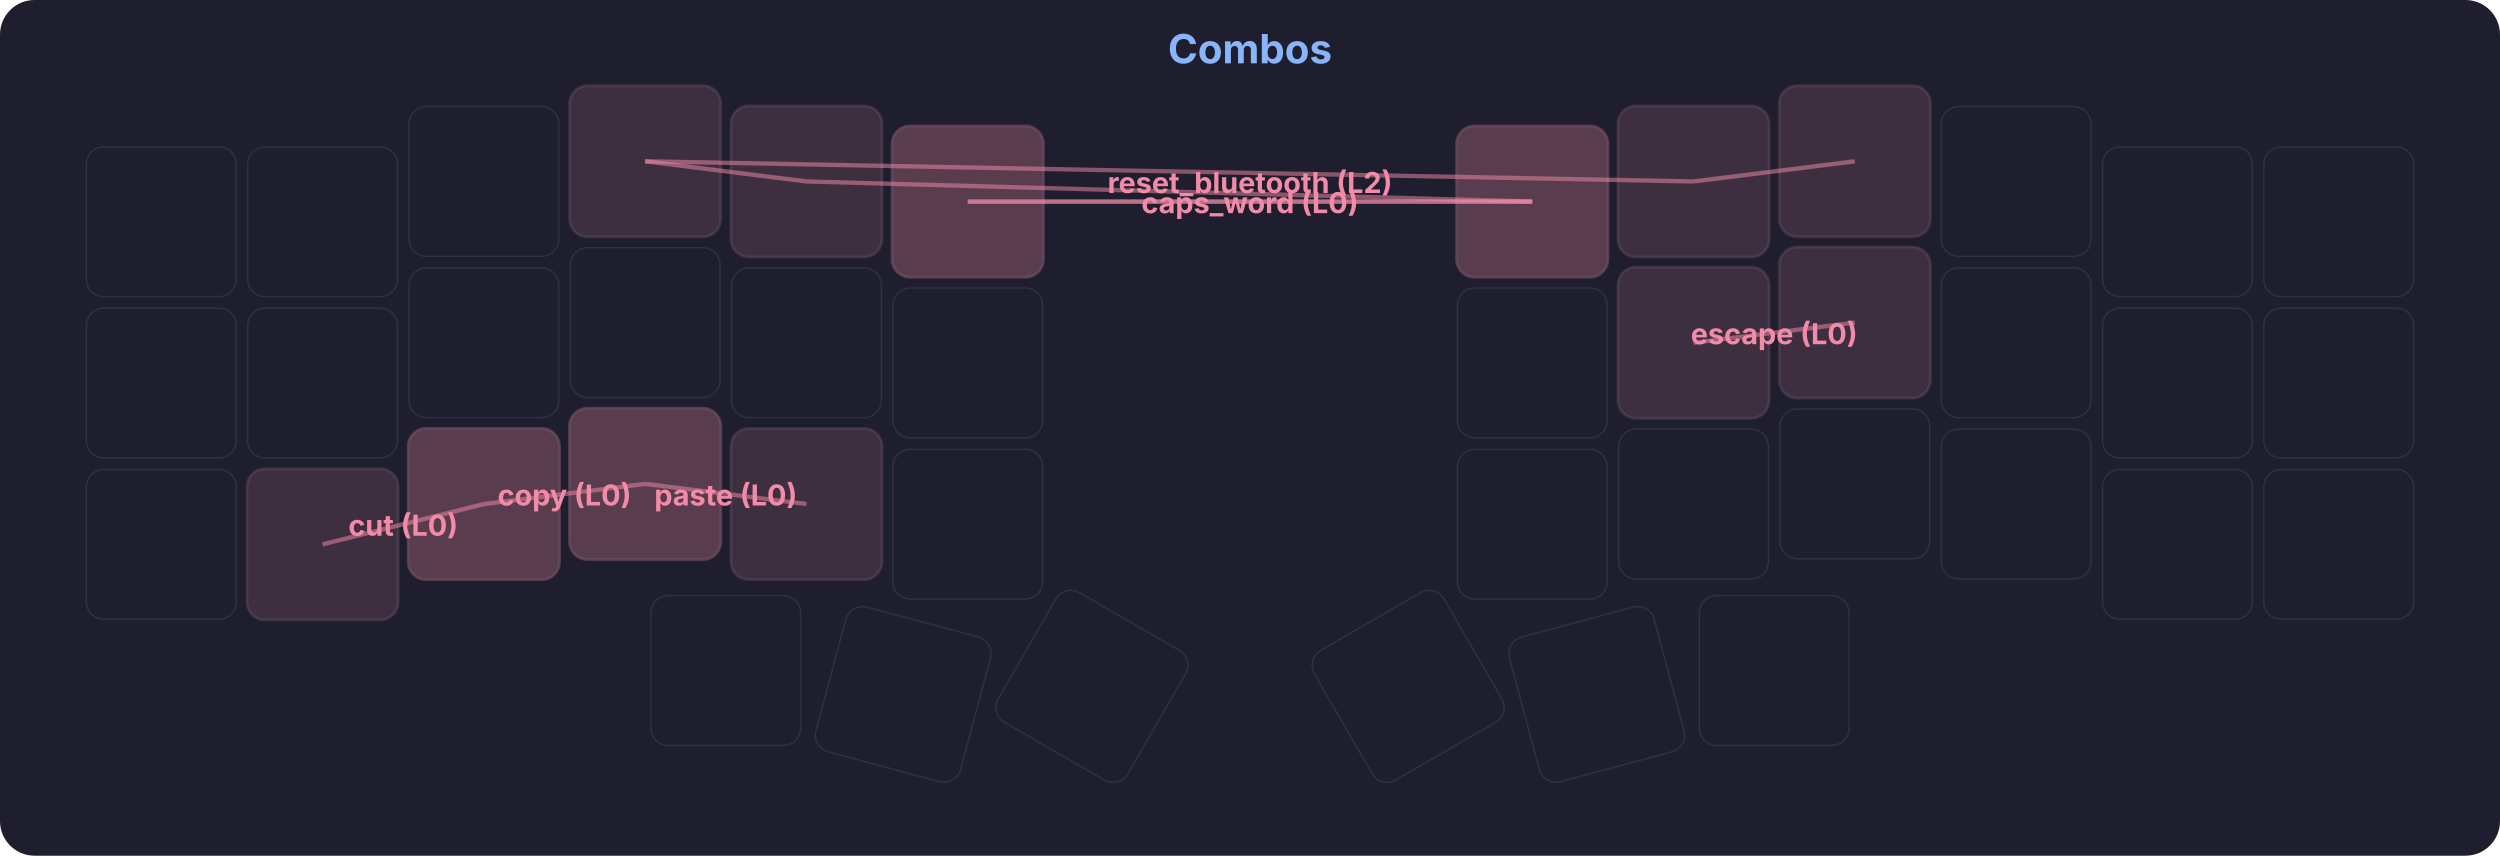
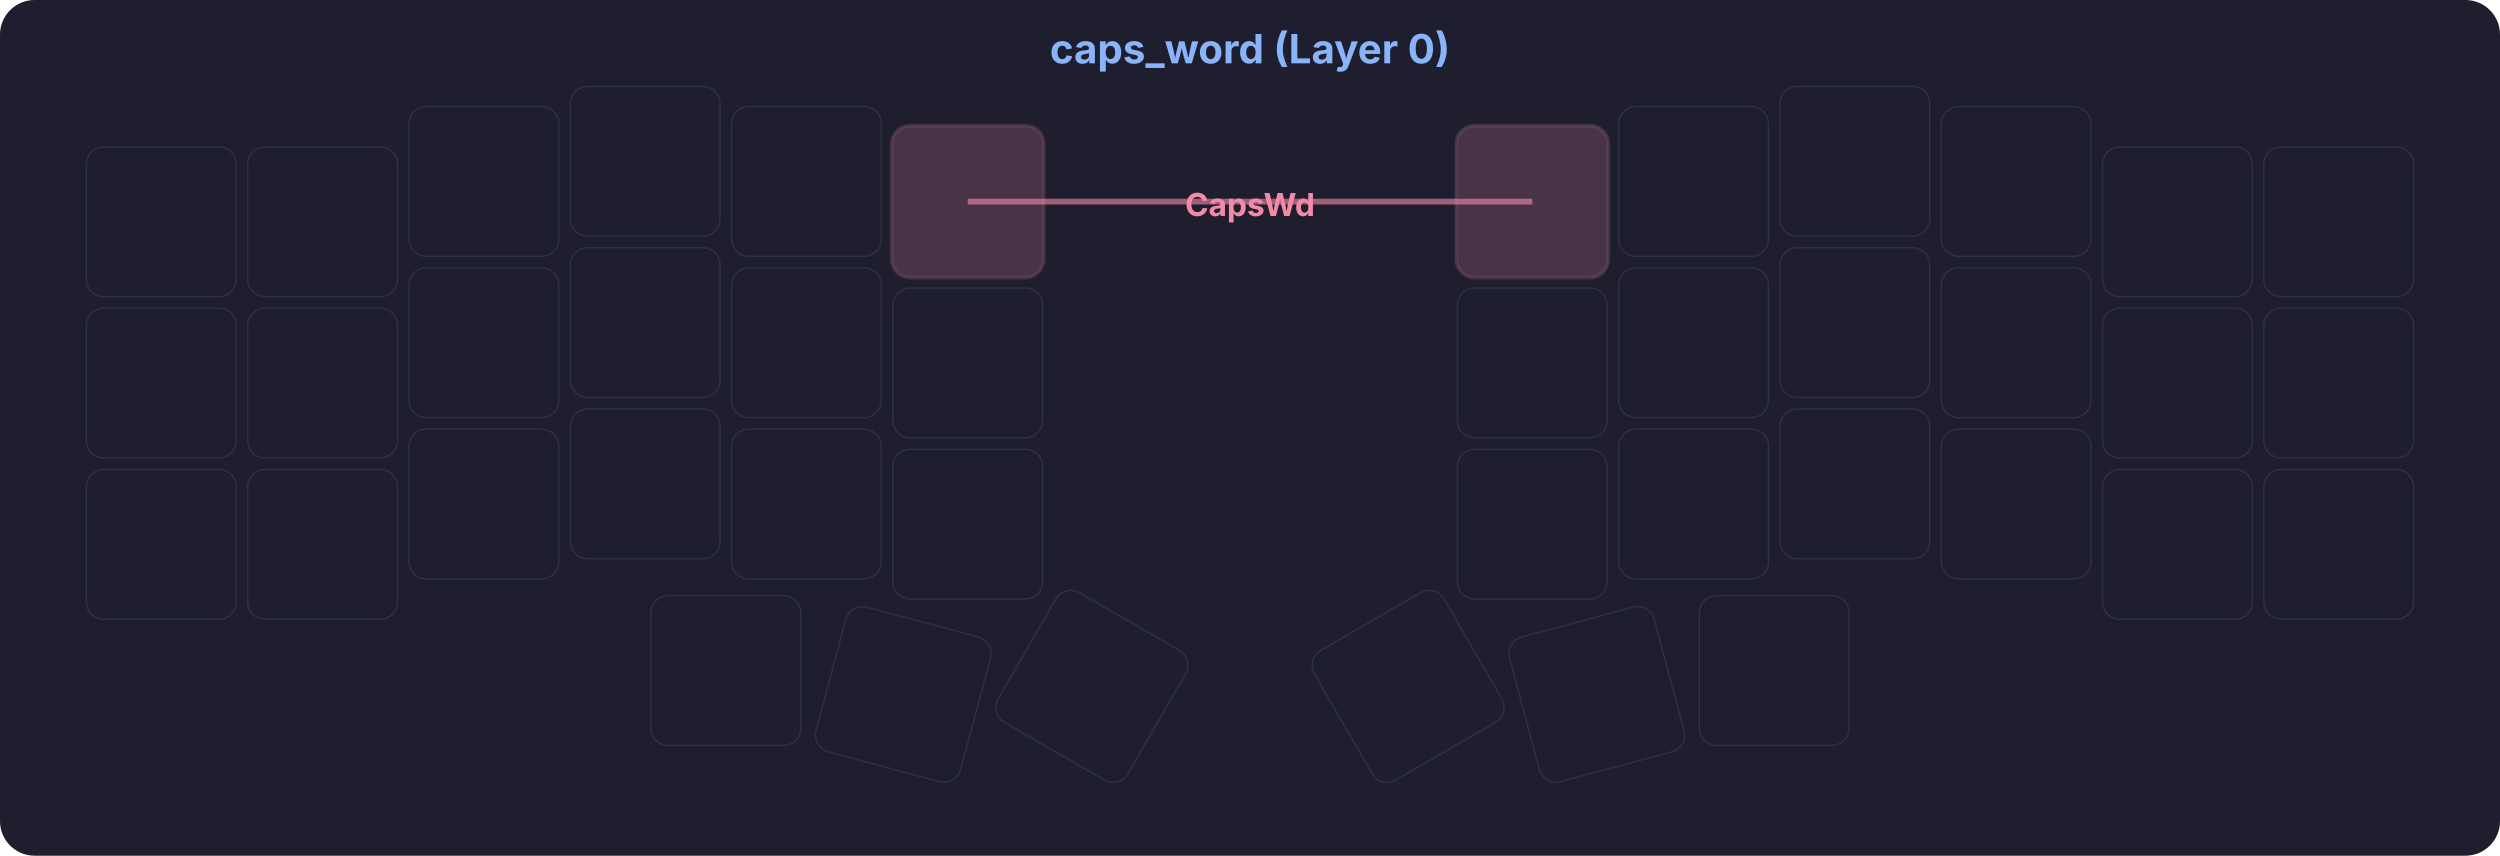
<svg xmlns="http://www.w3.org/2000/svg" viewBox="-30.0 -30.0 868.0 297.1">
  <rect x="-30.0" y="-30.0" width="868.0" height="297.1" fill="#1e1e2e" rx="12" />
-   <text x="404.0" y="-8" text-anchor="middle" fill="#89b4fa" font-size="14px" font-weight="bold" font-family="Inter, SF Pro Text, Segoe UI, system-ui, sans-serif">Combos</text>
+   <text x="404.0" y="-8" text-anchor="middle" fill="#89b4fa" font-size="14px" font-weight="bold" font-family="Inter, SF Pro Text, Segoe UI, system-ui, sans-serif">caps_word (Layer 0)</text>
  <rect x="0.0" y="21.0" width="52.0" height="52.0" rx="6" fill="none" stroke="#585b70" stroke-width="0.5" opacity="0.3" />
  <rect x="56.0" y="21.0" width="52.0" height="52.0" rx="6" fill="none" stroke="#585b70" stroke-width="0.5" opacity="0.3" />
  <rect x="112.0" y="7.0" width="52.0" height="52.0" rx="6" fill="none" stroke="#585b70" stroke-width="0.5" opacity="0.3" />
  <rect x="168.0" y="0.0" width="52.0" height="52.0" rx="6" fill="none" stroke="#585b70" stroke-width="0.5" opacity="0.3" />
  <rect x="224.0" y="7.0" width="52.0" height="52.0" rx="6" fill="none" stroke="#585b70" stroke-width="0.5" opacity="0.3" />
  <rect x="280.0" y="14.0" width="52.0" height="52.0" rx="6" fill="none" stroke="#585b70" stroke-width="0.5" opacity="0.3" />
  <rect x="476.0" y="14.0" width="52.0" height="52.0" rx="6" fill="none" stroke="#585b70" stroke-width="0.5" opacity="0.3" />
  <rect x="532.0" y="7.0" width="52.0" height="52.0" rx="6" fill="none" stroke="#585b70" stroke-width="0.5" opacity="0.3" />
  <rect x="588.0" y="0.0" width="52.0" height="52.0" rx="6" fill="none" stroke="#585b70" stroke-width="0.5" opacity="0.3" />
  <rect x="644.0" y="7.0" width="52.0" height="52.0" rx="6" fill="none" stroke="#585b70" stroke-width="0.5" opacity="0.3" />
  <rect x="700.0" y="21.0" width="52.0" height="52.0" rx="6" fill="none" stroke="#585b70" stroke-width="0.5" opacity="0.3" />
  <rect x="756.0" y="21.0" width="52.0" height="52.0" rx="6" fill="none" stroke="#585b70" stroke-width="0.5" opacity="0.3" />
  <rect x="0.0" y="77.0" width="52.0" height="52.0" rx="6" fill="none" stroke="#585b70" stroke-width="0.5" opacity="0.3" />
  <rect x="56.0" y="77.0" width="52.0" height="52.0" rx="6" fill="none" stroke="#585b70" stroke-width="0.5" opacity="0.3" />
  <rect x="112.0" y="63.0" width="52.0" height="52.0" rx="6" fill="none" stroke="#585b70" stroke-width="0.5" opacity="0.3" />
  <rect x="168.0" y="56.0" width="52.0" height="52.0" rx="6" fill="none" stroke="#585b70" stroke-width="0.5" opacity="0.3" />
  <rect x="224.0" y="63.0" width="52.0" height="52.0" rx="6" fill="none" stroke="#585b70" stroke-width="0.5" opacity="0.3" />
  <rect x="280.0" y="70.0" width="52.0" height="52.0" rx="6" fill="none" stroke="#585b70" stroke-width="0.5" opacity="0.3" />
  <rect x="476.0" y="70.0" width="52.0" height="52.0" rx="6" fill="none" stroke="#585b70" stroke-width="0.5" opacity="0.3" />
  <rect x="532.0" y="63.0" width="52.0" height="52.0" rx="6" fill="none" stroke="#585b70" stroke-width="0.5" opacity="0.3" />
  <rect x="588.0" y="56.0" width="52.0" height="52.0" rx="6" fill="none" stroke="#585b70" stroke-width="0.5" opacity="0.3" />
  <rect x="644.0" y="63.0" width="52.0" height="52.0" rx="6" fill="none" stroke="#585b70" stroke-width="0.5" opacity="0.3" />
  <rect x="700.0" y="77.0" width="52.0" height="52.0" rx="6" fill="none" stroke="#585b70" stroke-width="0.5" opacity="0.3" />
  <rect x="756.0" y="77.0" width="52.0" height="52.0" rx="6" fill="none" stroke="#585b70" stroke-width="0.5" opacity="0.3" />
  <rect x="0.0" y="133.0" width="52.0" height="52.0" rx="6" fill="none" stroke="#585b70" stroke-width="0.5" opacity="0.3" />
  <rect x="56.0" y="133.0" width="52.0" height="52.0" rx="6" fill="none" stroke="#585b70" stroke-width="0.5" opacity="0.3" />
  <rect x="112.0" y="119.0" width="52.0" height="52.0" rx="6" fill="none" stroke="#585b70" stroke-width="0.5" opacity="0.3" />
  <rect x="168.0" y="112.0" width="52.0" height="52.0" rx="6" fill="none" stroke="#585b70" stroke-width="0.5" opacity="0.3" />
  <rect x="224.0" y="119.0" width="52.0" height="52.0" rx="6" fill="none" stroke="#585b70" stroke-width="0.5" opacity="0.3" />
  <rect x="280.0" y="126.0" width="52.0" height="52.0" rx="6" fill="none" stroke="#585b70" stroke-width="0.5" opacity="0.3" />
  <rect x="476.0" y="126.0" width="52.0" height="52.0" rx="6" fill="none" stroke="#585b70" stroke-width="0.5" opacity="0.3" />
  <rect x="532.0" y="119.0" width="52.0" height="52.0" rx="6" fill="none" stroke="#585b70" stroke-width="0.5" opacity="0.3" />
  <rect x="588.0" y="112.0" width="52.0" height="52.0" rx="6" fill="none" stroke="#585b70" stroke-width="0.5" opacity="0.3" />
  <rect x="644.0" y="119.0" width="52.0" height="52.0" rx="6" fill="none" stroke="#585b70" stroke-width="0.5" opacity="0.3" />
  <rect x="700.0" y="133.0" width="52.0" height="52.0" rx="6" fill="none" stroke="#585b70" stroke-width="0.5" opacity="0.3" />
  <rect x="756.0" y="133.0" width="52.0" height="52.0" rx="6" fill="none" stroke="#585b70" stroke-width="0.5" opacity="0.3" />
  <rect x="196.0" y="176.8" width="52.0" height="52.0" rx="6" fill="none" stroke="#585b70" stroke-width="0.5" opacity="0.3" />
  <rect x="257.6" y="185.1" width="52.0" height="52.0" transform="rotate(15.0 283.6 211.1)" rx="6" fill="none" stroke="#585b70" stroke-width="0.5" opacity="0.3" />
  <rect x="323.1" y="182.3" width="52.0" height="52.0" transform="rotate(30.0 349.1 208.3)" rx="6" fill="none" stroke="#585b70" stroke-width="0.5" opacity="0.3" />
  <rect x="432.9" y="182.3" width="52.0" height="52.0" transform="rotate(-30.0 458.9 208.3)" rx="6" fill="none" stroke="#585b70" stroke-width="0.5" opacity="0.3" />
  <rect x="498.4" y="185.1" width="52.0" height="52.0" transform="rotate(-15.0 524.4 211.1)" rx="6" fill="none" stroke="#585b70" stroke-width="0.5" opacity="0.3" />
  <rect x="560.0" y="176.8" width="52.0" height="52.0" rx="6" fill="none" stroke="#585b70" stroke-width="0.5" opacity="0.3" />
-   <rect x="56.0" y="133.0" width="52.0" height="52.0" rx="6" fill="#f38ba8" opacity="0.15" stroke="#f38ba8" stroke-width="1.5" />
-   <rect x="112.0" y="119.0" width="52.0" height="52.0" rx="6" fill="#f38ba8" opacity="0.15" stroke="#f38ba8" stroke-width="1.5" />
-   <line x1="82.0" y1="159.0" x2="138.0" y2="145.0" stroke="#f38ba8" stroke-width="1.5" opacity="0.5" />
-   <text x="110.0" y="156.0" text-anchor="middle" fill="#f38ba8" font-size="10px" font-weight="bold" font-family="Inter, SF Pro Text, Segoe UI, system-ui, sans-serif">cut (L0)</text>
-   <rect x="112.0" y="119.0" width="52.0" height="52.0" rx="6" fill="#f38ba8" opacity="0.15" stroke="#f38ba8" stroke-width="1.5" />
-   <rect x="168.0" y="112.0" width="52.0" height="52.0" rx="6" fill="#f38ba8" opacity="0.15" stroke="#f38ba8" stroke-width="1.5" />
-   <line x1="138.0" y1="145.0" x2="194.0" y2="138.0" stroke="#f38ba8" stroke-width="1.5" opacity="0.5" />
-   <text x="166.0" y="145.5" text-anchor="middle" fill="#f38ba8" font-size="10px" font-weight="bold" font-family="Inter, SF Pro Text, Segoe UI, system-ui, sans-serif">copy (L0)</text>
-   <rect x="168.0" y="112.0" width="52.0" height="52.0" rx="6" fill="#f38ba8" opacity="0.15" stroke="#f38ba8" stroke-width="1.5" />
-   <rect x="224.0" y="119.0" width="52.0" height="52.0" rx="6" fill="#f38ba8" opacity="0.15" stroke="#f38ba8" stroke-width="1.5" />
-   <line x1="194.0" y1="138.0" x2="250.0" y2="145.0" stroke="#f38ba8" stroke-width="1.5" opacity="0.5" />
-   <text x="222.0" y="145.5" text-anchor="middle" fill="#f38ba8" font-size="10px" font-weight="bold" font-family="Inter, SF Pro Text, Segoe UI, system-ui, sans-serif">paste (L0)</text>
-   <rect x="280.0" y="14.0" width="52.0" height="52.0" rx="6" fill="#f38ba8" opacity="0.15" stroke="#f38ba8" stroke-width="1.5" />
-   <rect x="476.0" y="14.0" width="52.0" height="52.0" rx="6" fill="#f38ba8" opacity="0.15" stroke="#f38ba8" stroke-width="1.5" />
-   <line x1="306.0" y1="40.0" x2="502.0" y2="40.0" stroke="#f38ba8" stroke-width="1.5" opacity="0.5" />
-   <text x="404.0" y="44.0" text-anchor="middle" fill="#f38ba8" font-size="10px" font-weight="bold" font-family="Inter, SF Pro Text, Segoe UI, system-ui, sans-serif">caps_word (L0)</text>
-   <rect x="532.0" y="63.0" width="52.0" height="52.0" rx="6" fill="#f38ba8" opacity="0.15" stroke="#f38ba8" stroke-width="1.5" />
-   <rect x="588.0" y="56.0" width="52.0" height="52.0" rx="6" fill="#f38ba8" opacity="0.15" stroke="#f38ba8" stroke-width="1.5" />
-   <line x1="558.0" y1="89.0" x2="614.0" y2="82.0" stroke="#f38ba8" stroke-width="1.5" opacity="0.5" />
-   <text x="586.0" y="89.5" text-anchor="middle" fill="#f38ba8" font-size="10px" font-weight="bold" font-family="Inter, SF Pro Text, Segoe UI, system-ui, sans-serif">escape (L0)</text>
-   <rect x="280.0" y="14.0" width="52.0" height="52.0" rx="6" fill="#f38ba8" opacity="0.15" stroke="#f38ba8" stroke-width="1.5" />
-   <rect x="476.0" y="14.0" width="52.0" height="52.0" rx="6" fill="#f38ba8" opacity="0.15" stroke="#f38ba8" stroke-width="1.5" />
-   <rect x="224.0" y="7.0" width="52.0" height="52.0" rx="6" fill="#f38ba8" opacity="0.15" stroke="#f38ba8" stroke-width="1.5" />
-   <rect x="168.0" y="0.0" width="52.0" height="52.0" rx="6" fill="#f38ba8" opacity="0.15" stroke="#f38ba8" stroke-width="1.5" />
-   <rect x="532.0" y="7.0" width="52.0" height="52.0" rx="6" fill="#f38ba8" opacity="0.15" stroke="#f38ba8" stroke-width="1.5" />
-   <rect x="588.0" y="0.0" width="52.0" height="52.0" rx="6" fill="#f38ba8" opacity="0.15" stroke="#f38ba8" stroke-width="1.5" />
-   <line x1="306.0" y1="40.0" x2="502.0" y2="40.0" stroke="#f38ba8" stroke-width="1.5" opacity="0.5" />
-   <line x1="502.0" y1="40.0" x2="250.0" y2="33.0" stroke="#f38ba8" stroke-width="1.5" opacity="0.5" />
-   <line x1="250.0" y1="33.0" x2="194.0" y2="26.0" stroke="#f38ba8" stroke-width="1.5" opacity="0.5" />
-   <line x1="194.0" y1="26.0" x2="558.0" y2="33.0" stroke="#f38ba8" stroke-width="1.5" opacity="0.5" />
-   <line x1="558.0" y1="33.0" x2="614.0" y2="26.0" stroke="#f38ba8" stroke-width="1.5" opacity="0.5" />
-   <text x="404.0" y="37.0" text-anchor="middle" fill="#f38ba8" font-size="10px" font-weight="bold" font-family="Inter, SF Pro Text, Segoe UI, system-ui, sans-serif">reset_bluetooth (L2)</text>
+   <rect x="280.0" y="14.0" width="52.0" height="52.0" rx="6" fill="#f38ba8" opacity="0.2" stroke="#f38ba8" stroke-width="2" />
+   <rect x="476.0" y="14.0" width="52.0" height="52.0" rx="6" fill="#f38ba8" opacity="0.2" stroke="#f38ba8" stroke-width="2" />
+   <line x1="306.0" y1="40.0" x2="502.0" y2="40.0" stroke="#f38ba8" stroke-width="2" opacity="0.6" />
+   <text x="404.0" y="45.0" text-anchor="middle" fill="#f38ba8" font-size="11px" font-weight="bold" font-family="Inter, SF Pro Text, Segoe UI, system-ui, sans-serif">CapsWd</text>
</svg>
